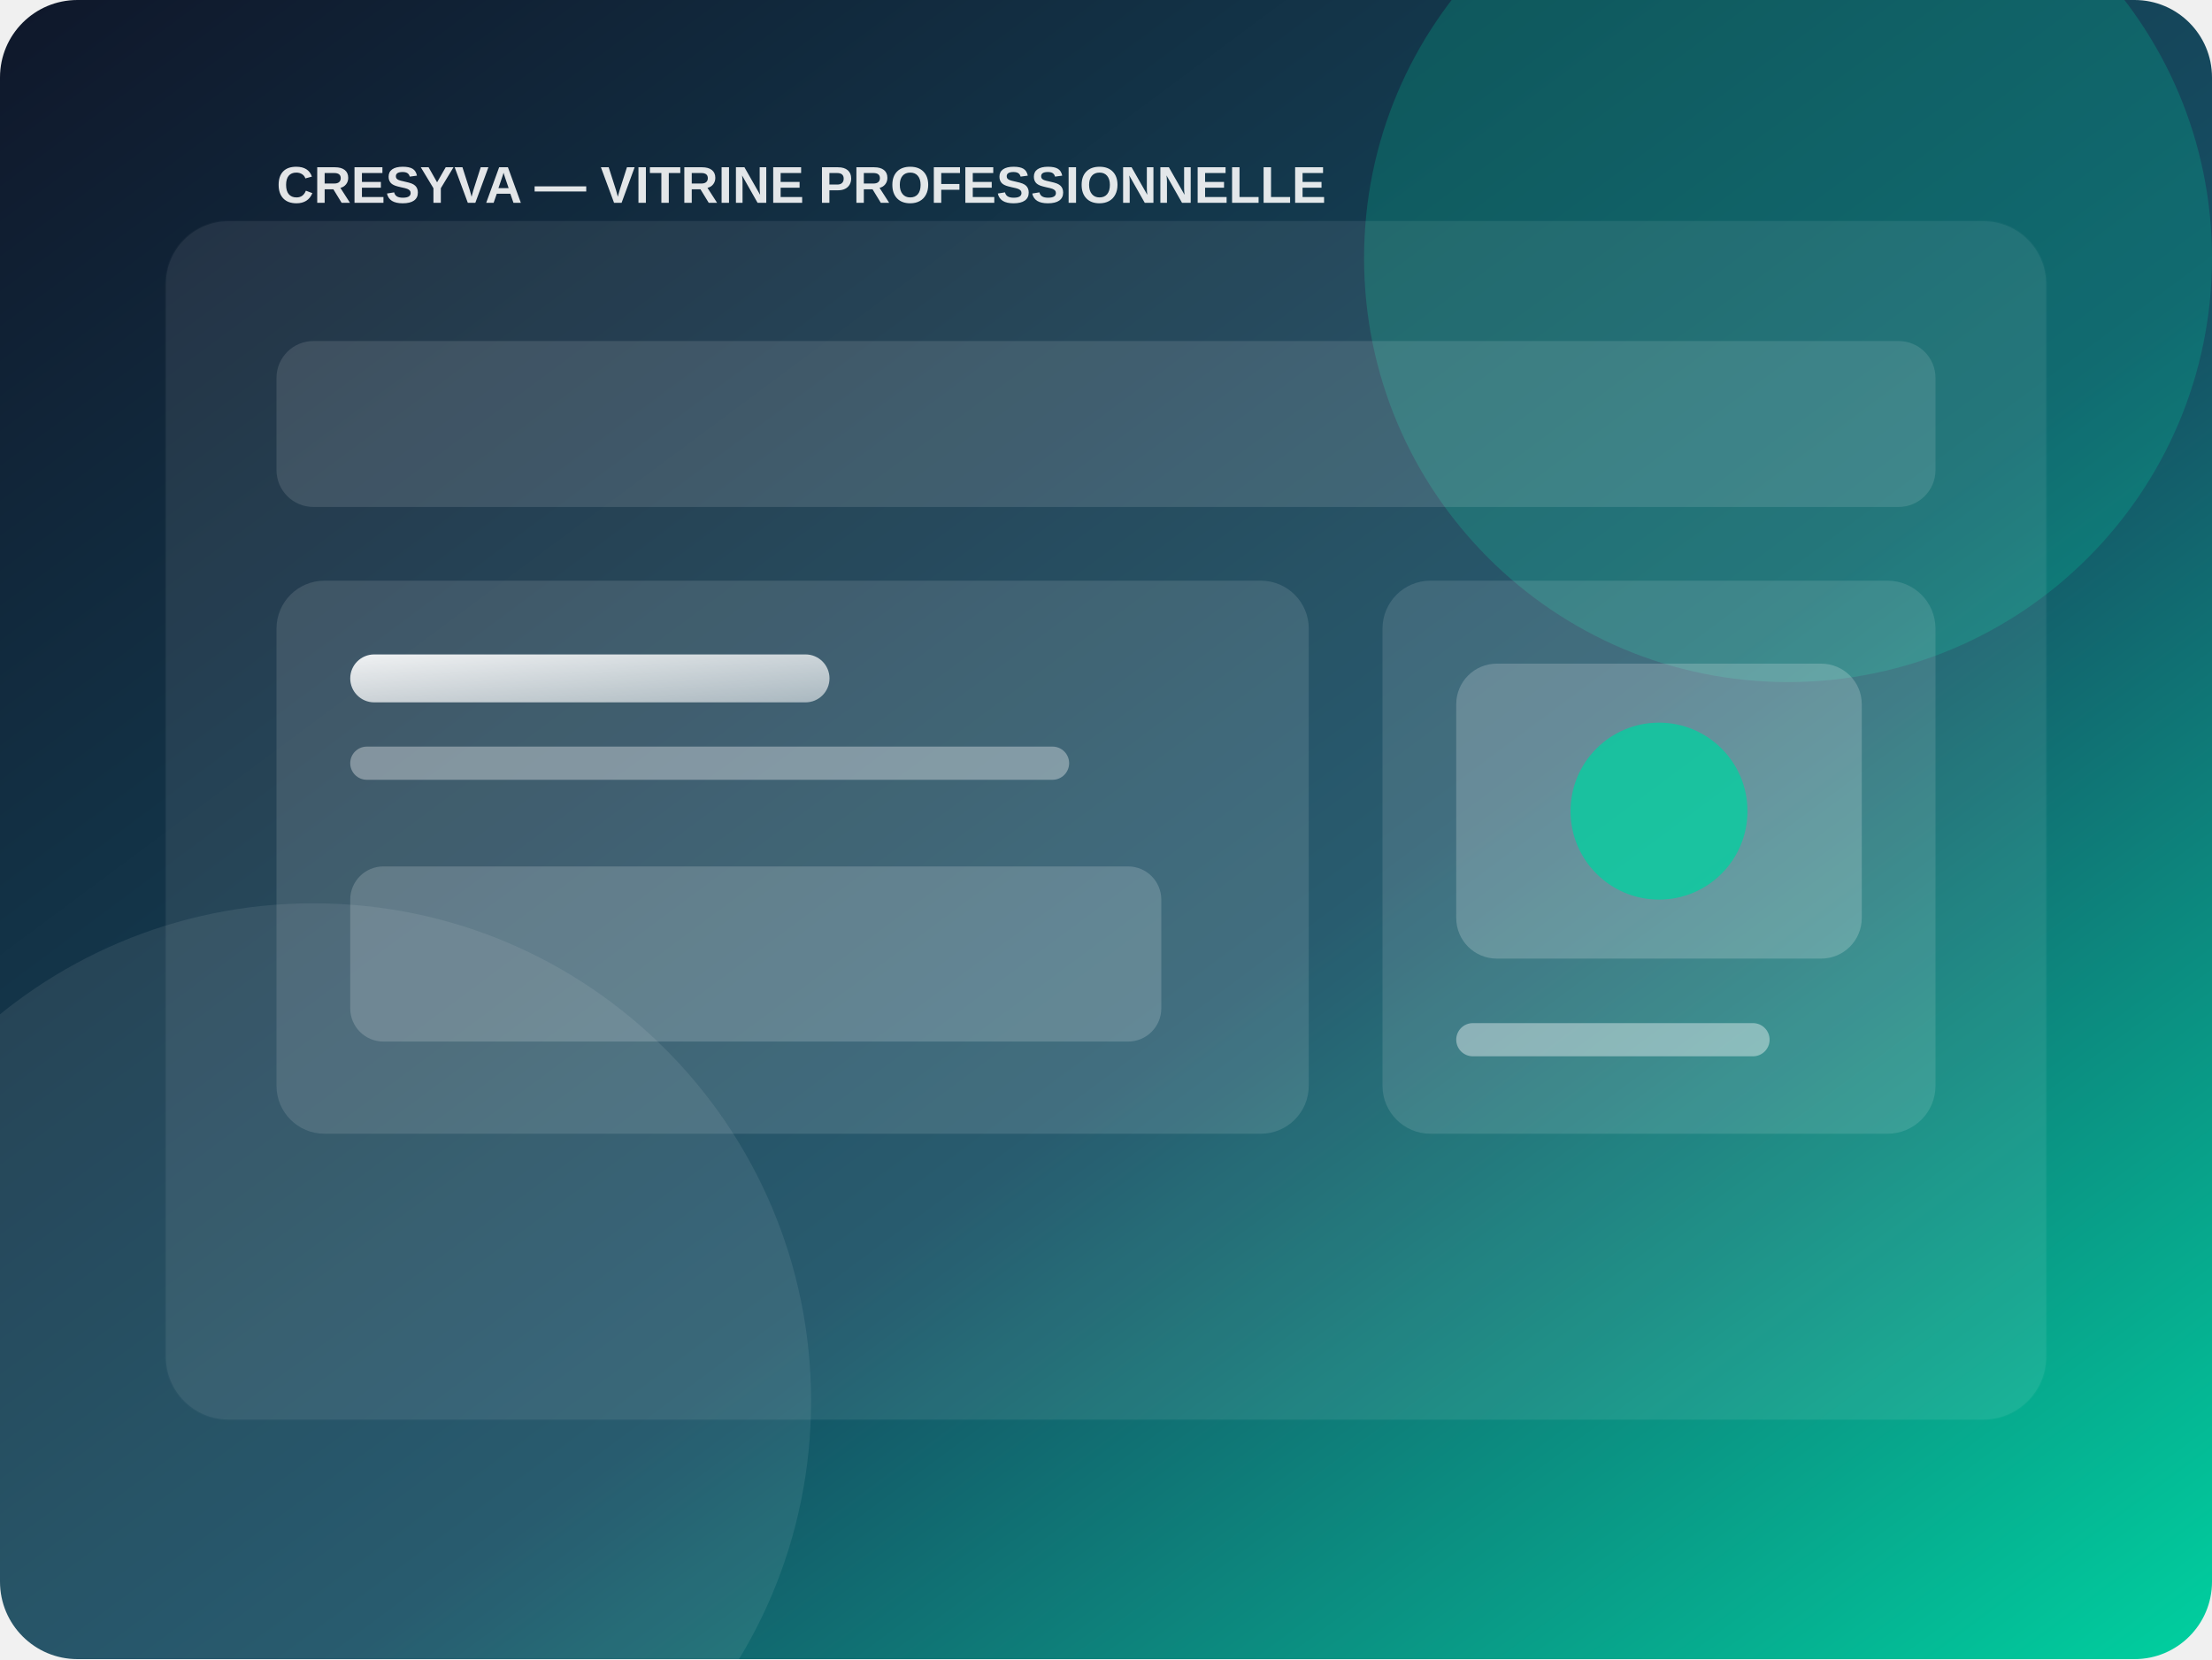
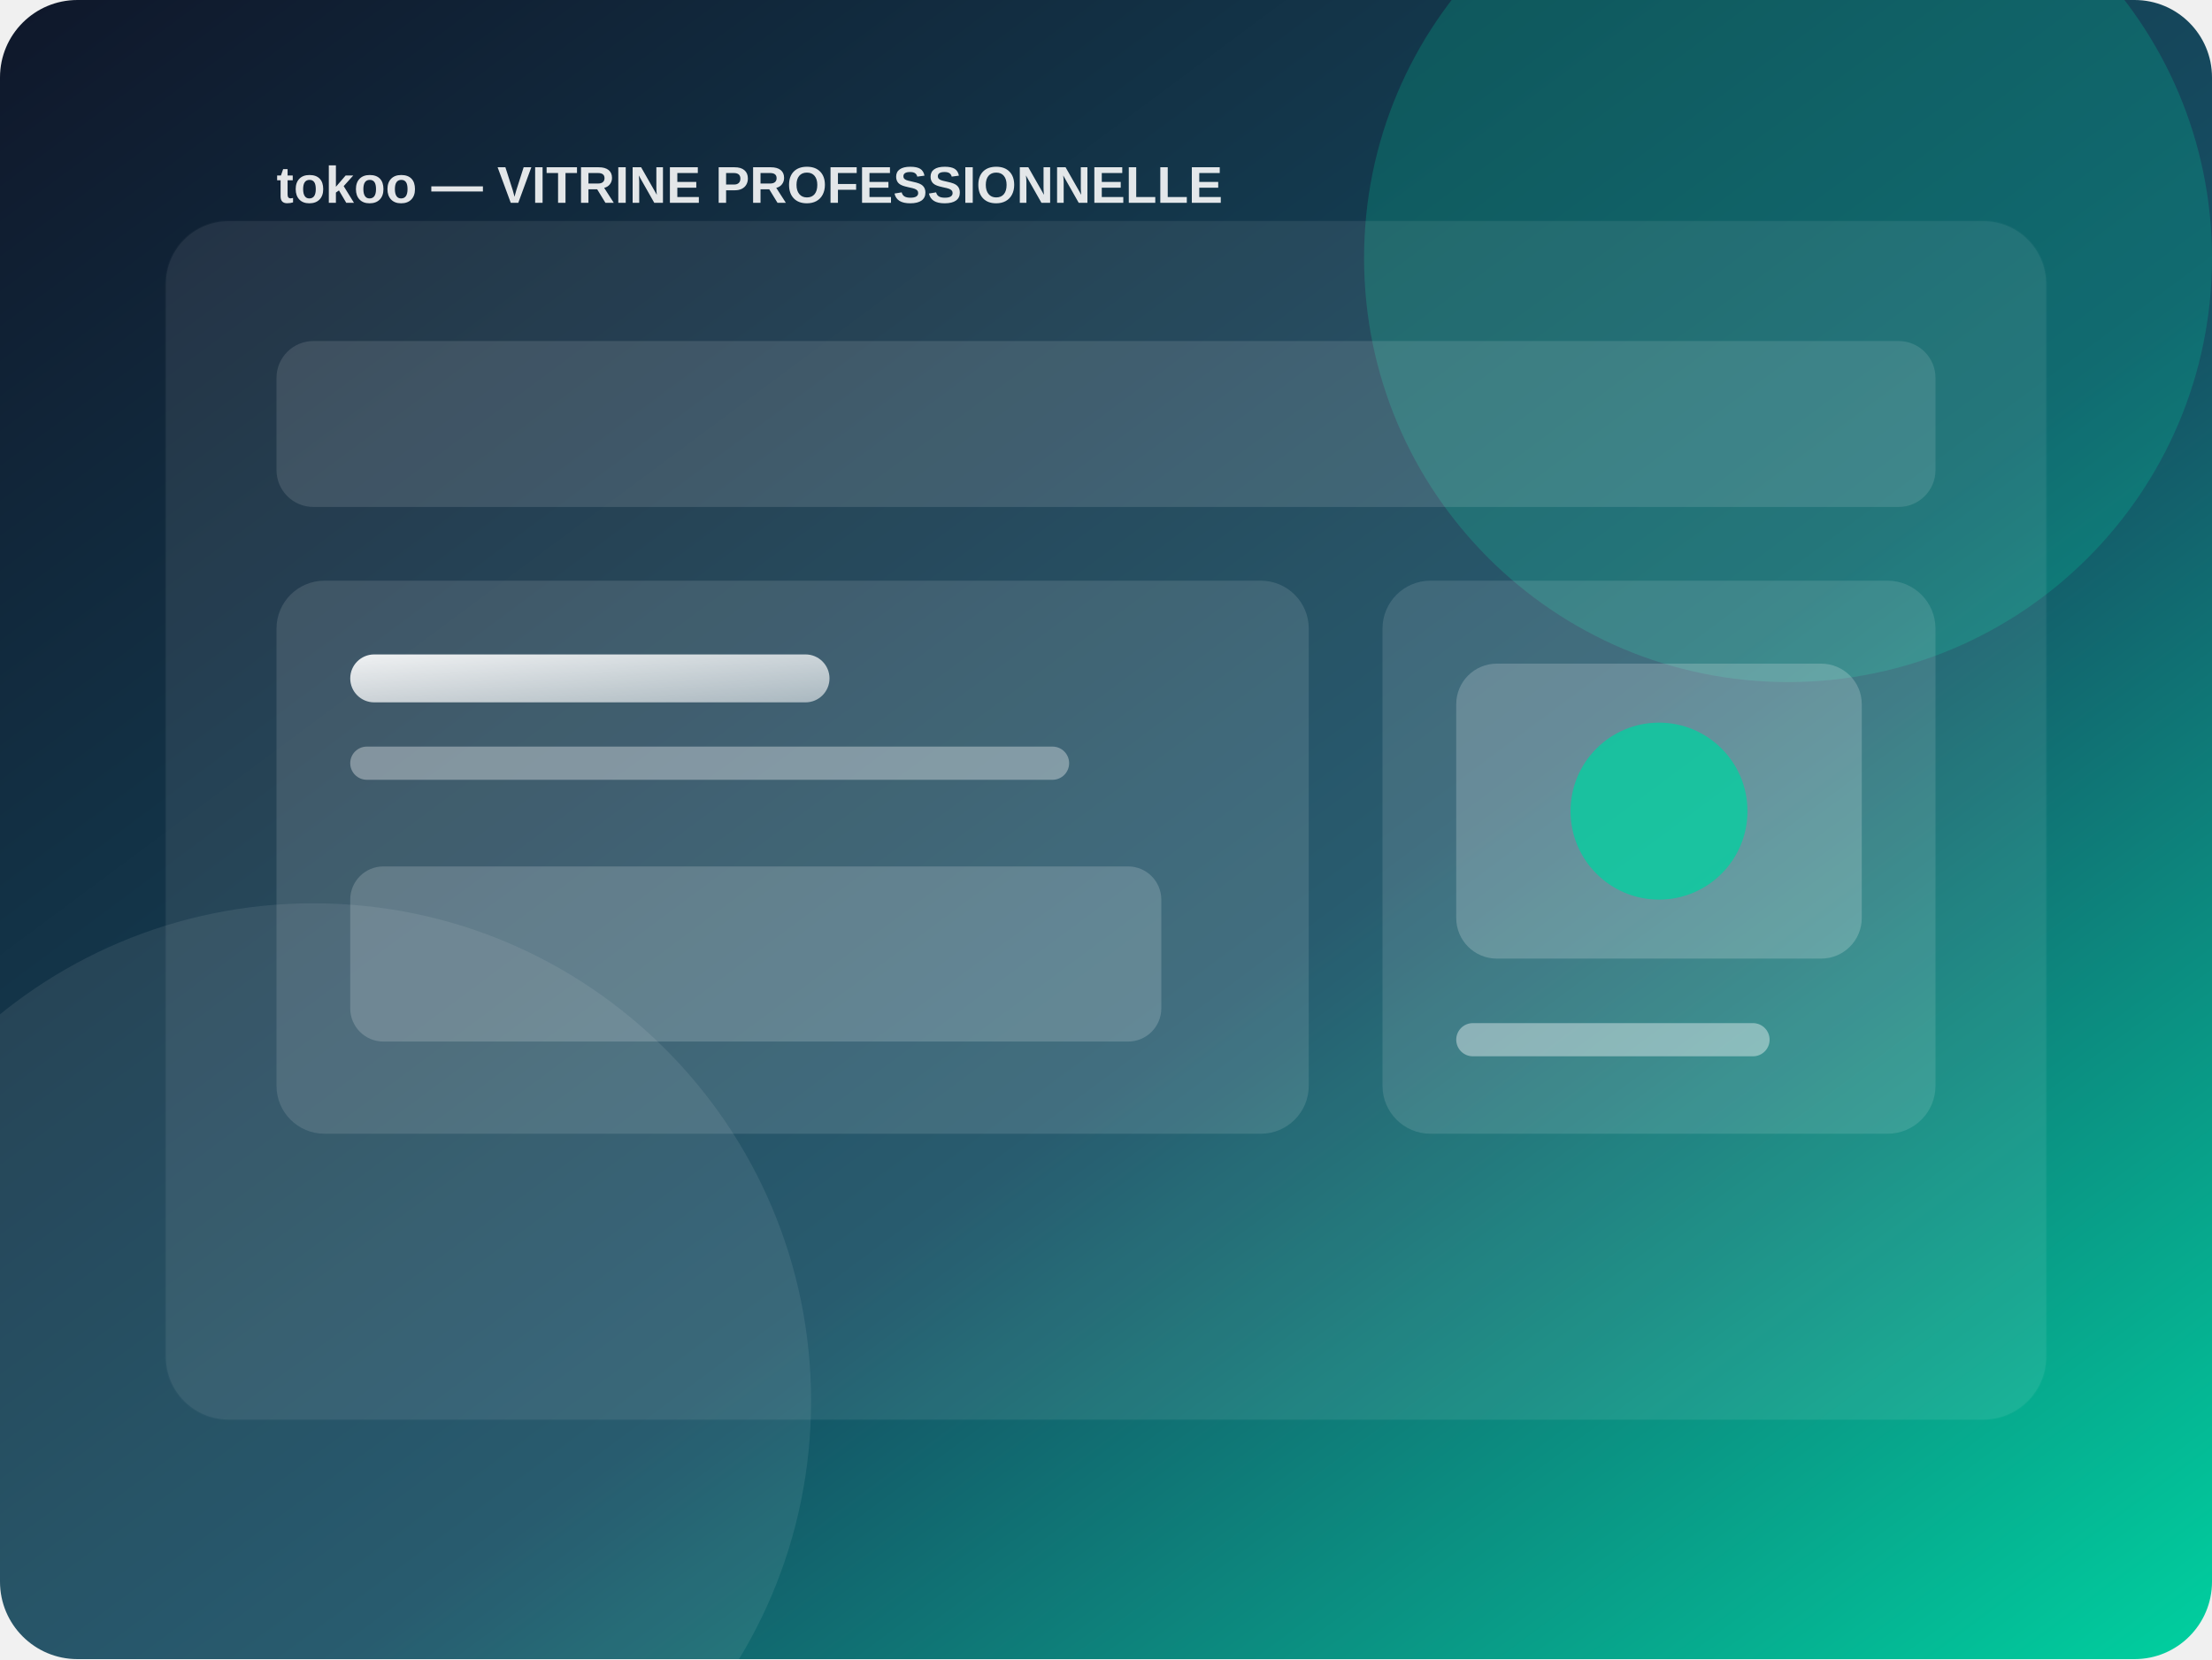
<svg xmlns="http://www.w3.org/2000/svg" viewBox="0 0 1200 900">
  <defs>
    <linearGradient id="g" x1="0" y1="0" x2="1" y2="1">
      <stop stop-color="#0f172a" />
      <stop offset=".58" stop-color="#164e63" />
      <stop offset="1" stop-color="#00d1a0" />
    </linearGradient>
    <linearGradient id="w" x1="0" y1="0" x2="1" y2="1">
      <stop stop-color="#ffffff" stop-opacity=".92" />
      <stop offset="1" stop-color="#ffffff" stop-opacity=".55" />
    </linearGradient>
  </defs>
  <rect width="1200" height="900" rx="42" fill="url(#g)" />
  <circle cx="970" cy="140" r="230" fill="#00d1a0" opacity=".22" />
  <circle cx="170" cy="760" r="270" fill="#fff" opacity=".08" />
  <rect x="90" y="120" width="1020" height="650" rx="34" fill="#fff" opacity=".08" stroke="#fff" stroke-opacity=".25" />
  <rect x="150" y="185" width="900" height="90" rx="20" fill="#fff" opacity=".12" />
  <rect x="150" y="315" width="560" height="300" rx="26" fill="#fff" opacity=".12" />
  <rect x="750" y="315" width="300" height="300" rx="26" fill="#fff" opacity=".12" />
  <rect x="190" y="355" width="260" height="26" rx="13" fill="url(#w)" />
  <rect x="190" y="405" width="390" height="18" rx="9" fill="#fff" opacity=".35" />
  <rect x="190" y="470" width="440" height="95" rx="18" fill="#fff" opacity=".18" />
  <rect x="790" y="360" width="220" height="160" rx="22" fill="#fff" opacity=".2" />
  <circle cx="900" cy="440" r="48" fill="#00d1a0" opacity=".75" />
  <rect x="790" y="555" width="170" height="18" rx="9" fill="#fff" opacity=".4" />
-   <text x="150" y="110" fill="#fff" font-family="Arial,sans-serif" font-size="28" font-weight="700" opacity=".88">CRESYVA — VITRINE PROFESSIONNELLE</text>
+   <text x="150" y="110" fill="#fff" font-family="Arial,sans-serif" font-size="28" font-weight="700" opacity=".88">tokoo  — VITRINE PROFESSIONNELLE</text>
</svg>
